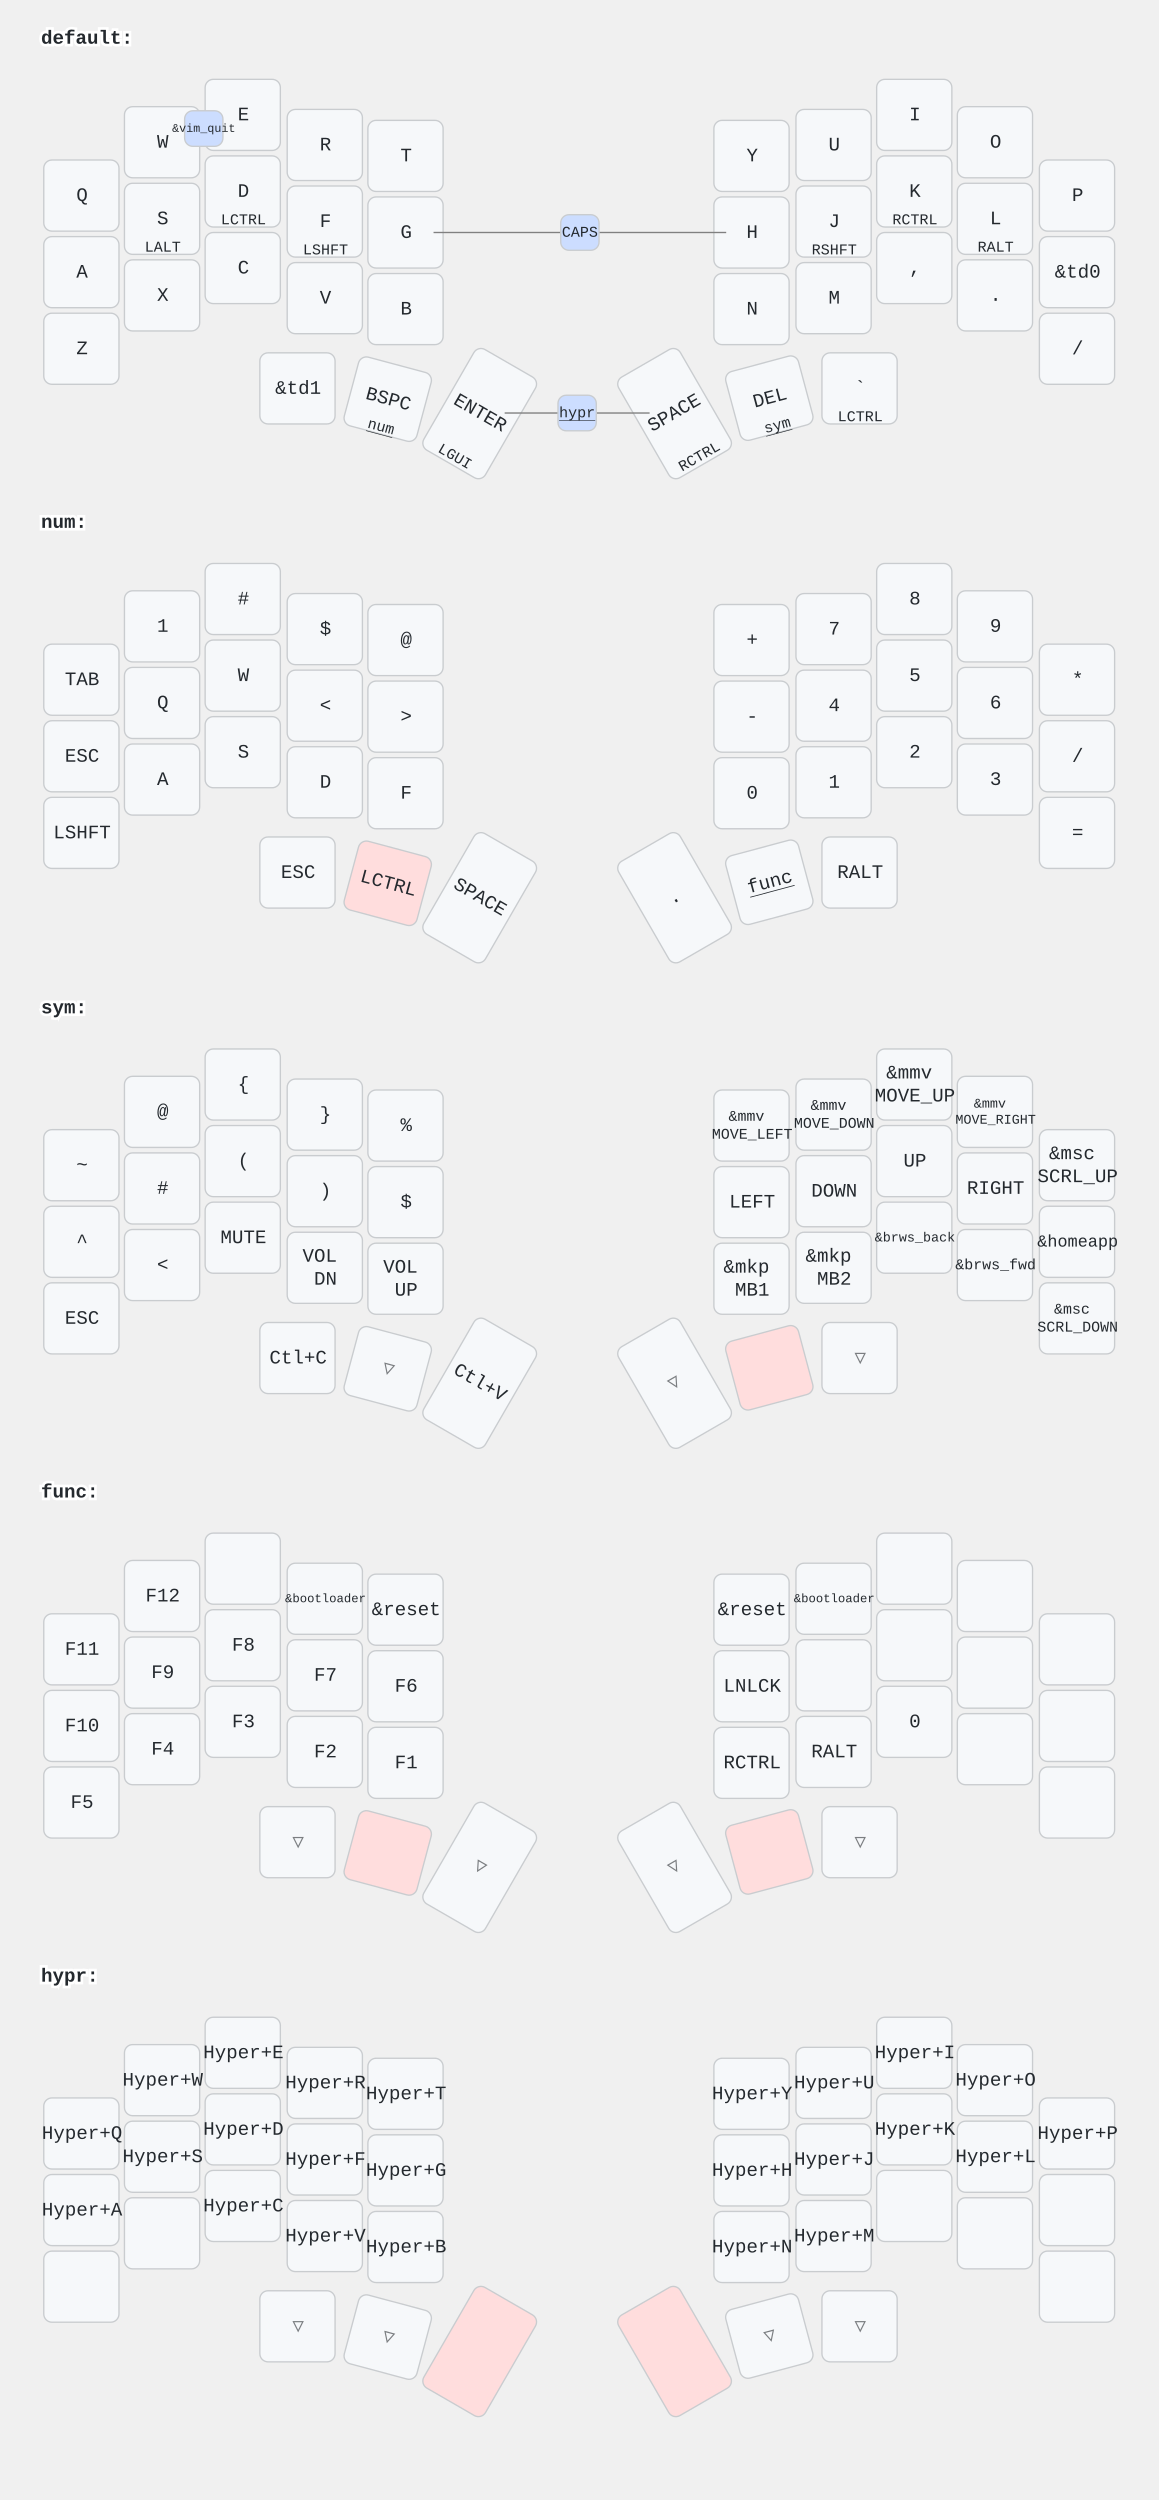
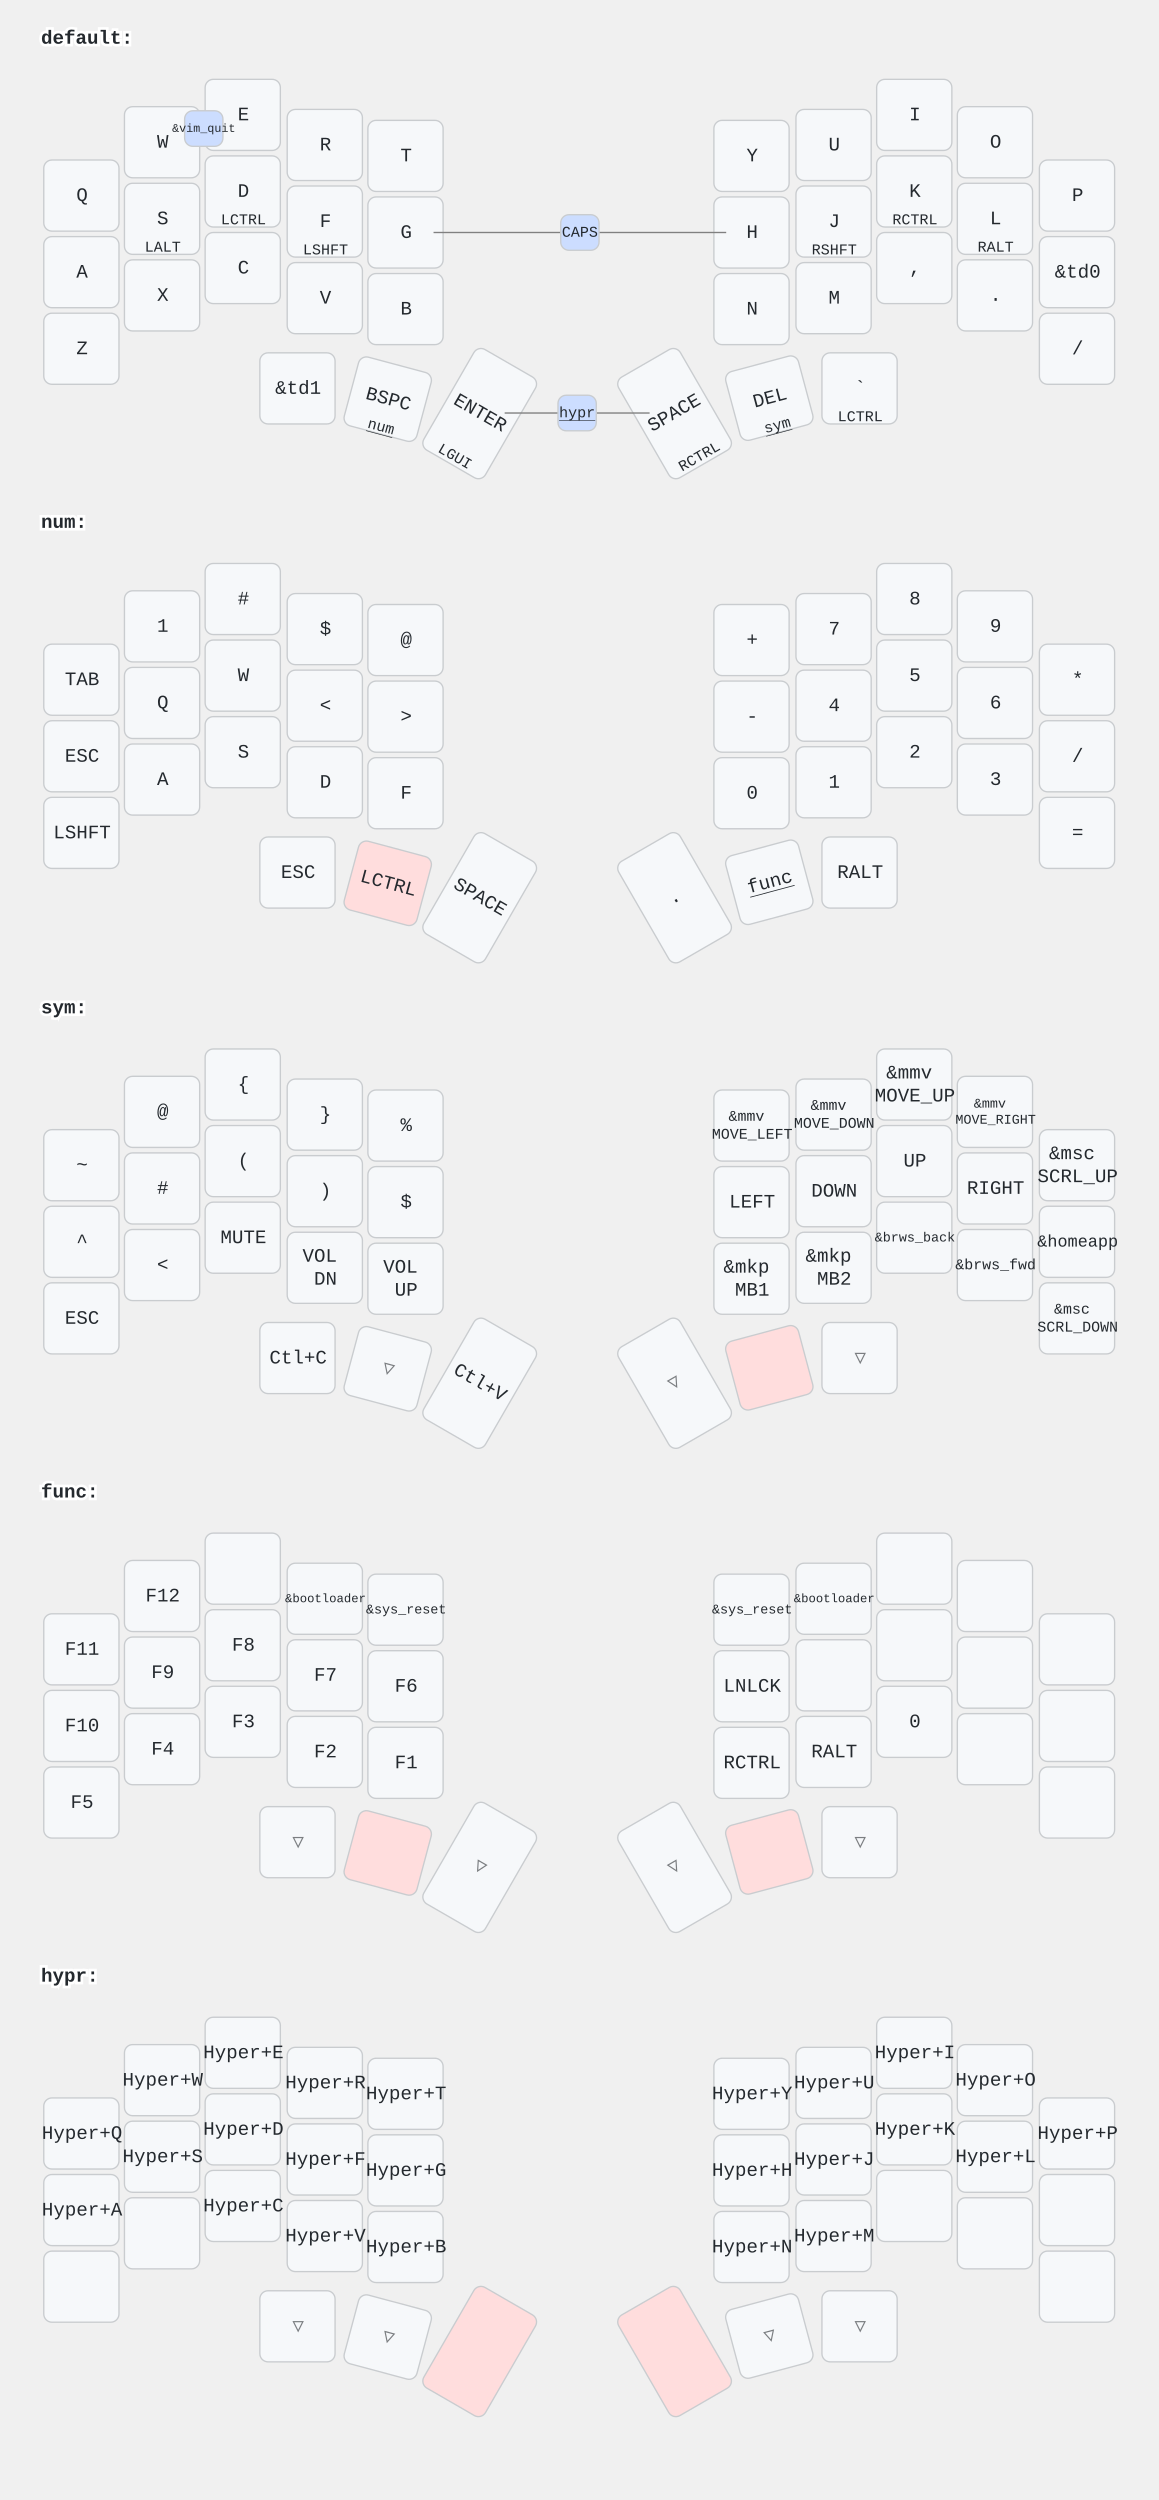
<svg xmlns="http://www.w3.org/2000/svg" width="847" height="1828" viewBox="0 0 847 1828" class="keymap">
  <style>/* inherit to force styles through use tags */
svg path {
    fill: inherit;
}

/* font and background color specifications */
svg.keymap {
    font-family: SFMono-Regular,Consolas,Liberation Mono,Menlo,monospace;
    font-size: 14px;
    font-kerning: normal;
    text-rendering: optimizeLegibility;
    fill: #24292e;
}

/* default key styling */
rect.key {
    fill: #f6f8fa;
}

rect.key, rect.combo {
    stroke: #c9cccf;
    stroke-width: 1;
}

/* default key side styling, only used is draw_key_sides is set */
rect.side {
    filter: brightness(90%);
}

/* color accent for combo boxes */
rect.combo, rect.combo-separate {
    fill: #cdf;
}

/* color accent for held keys */
rect.held, rect.combo.held {
    fill: #fdd;
}

/* color accent for ghost (optional) keys */
rect.ghost, rect.combo.ghost {
    stroke-dasharray: 4, 4;
    stroke-width: 2;
}

text {
    text-anchor: middle;
    dominant-baseline: middle;
}

/* styling for layer labels */
text.label {
    font-weight: bold;
    text-anchor: start;
    stroke: white;
    stroke-width: 4;
    paint-order: stroke;
}

/* styling for optional footer */
text.footer {
    text-anchor: end;
    dominant-baseline: auto;
    stroke: white;
    stroke-width: 4;
    paint-order: stroke;
}

/* styling for combo tap, and key non-tap label text */
text.combo, text.hold, text.shifted, text.left, text.right {
    font-size: 11px;
}

text.hold {
    text-anchor: middle;
    dominant-baseline: auto;
}

text.shifted {
    text-anchor: middle;
    dominant-baseline: hanging;
}

text.left {
    text-anchor: start;
}

text.right {
    text-anchor: end;
}

text.layer-activator {
    text-decoration: underline;
}

/* styling for hold/shifted label text in combo box */
text.combo.hold, text.combo.shifted, text.combo.left, text.combo.right {
    font-size: 8px;
}

/* lighter symbol for transparent keys */
text.trans {
    fill: #7b7e81;
}

/* styling for combo dendrons */
path.combo {
    stroke-width: 1;
    stroke: gray;
    fill: none;
}

/* Start Tabler Icons Cleanup */
/* cannot use height/width with glyphs */
.icon-tabler &gt; path {
    fill: inherit;
    stroke: inherit;
    stroke-width: 2;
}
/* hide tabler's default box */
.icon-tabler &gt; path[stroke="none"][fill="none"] {
    visibility: hidden;
}
/* End Tabler Icons Cleanup */
</style>
  <g transform="translate(30, 0)" class="layer-default">
    <text x="0" y="28" class="label" id="default">default:</text>
    <g transform="translate(0, 56)">
      <g transform="translate(30, 87)" class="key keypos-0">
        <rect rx="6" ry="6" x="-28" y="-26" width="55" height="52" class="key" />
        <text x="0" y="0" class="key tap">Q</text>
      </g>
      <g transform="translate(89, 48)" class="key keypos-1">
        <rect rx="6" ry="6" x="-28" y="-26" width="55" height="52" class="key" />
        <text x="0" y="0" class="key tap">W</text>
      </g>
      <g transform="translate(148, 28)" class="key keypos-2">
        <rect rx="6" ry="6" x="-28" y="-26" width="55" height="52" class="key" />
        <text x="0" y="0" class="key tap">E</text>
      </g>
      <g transform="translate(208, 50)" class="key keypos-3">
        <rect rx="6" ry="6" x="-28" y="-26" width="55" height="52" class="key" />
        <text x="0" y="0" class="key tap">R</text>
      </g>
      <g transform="translate(267, 58)" class="key keypos-4">
        <rect rx="6" ry="6" x="-28" y="-26" width="55" height="52" class="key" />
        <text x="0" y="0" class="key tap">T</text>
      </g>
      <g transform="translate(520, 58)" class="key keypos-5">
        <rect rx="6" ry="6" x="-28" y="-26" width="55" height="52" class="key" />
        <text x="0" y="0" class="key tap">Y</text>
      </g>
      <g transform="translate(580, 50)" class="key keypos-6">
        <rect rx="6" ry="6" x="-28" y="-26" width="55" height="52" class="key" />
        <text x="0" y="0" class="key tap">U</text>
      </g>
      <g transform="translate(639, 28)" class="key keypos-7">
        <rect rx="6" ry="6" x="-28" y="-26" width="55" height="52" class="key" />
        <text x="0" y="0" class="key tap">I</text>
      </g>
      <g transform="translate(698, 48)" class="key keypos-8">
        <rect rx="6" ry="6" x="-28" y="-26" width="55" height="52" class="key" />
        <text x="0" y="0" class="key tap">O</text>
      </g>
      <g transform="translate(758, 87)" class="key keypos-9">
        <rect rx="6" ry="6" x="-28" y="-26" width="55" height="52" class="key" />
        <text x="0" y="0" class="key tap">P</text>
      </g>
      <g transform="translate(30, 143)" class="key keypos-10">
        <rect rx="6" ry="6" x="-28" y="-26" width="55" height="52" class="key" />
        <text x="0" y="0" class="key tap">A</text>
      </g>
      <g transform="translate(89, 104)" class="key keypos-11">
        <rect rx="6" ry="6" x="-28" y="-26" width="55" height="52" class="key" />
        <text x="0" y="0" class="key tap">S</text>
        <text x="0" y="24" class="key hold">LALT</text>
      </g>
      <g transform="translate(148, 84)" class="key keypos-12">
        <rect rx="6" ry="6" x="-28" y="-26" width="55" height="52" class="key" />
        <text x="0" y="0" class="key tap">D</text>
        <text x="0" y="24" class="key hold">LCTRL</text>
      </g>
      <g transform="translate(208, 106)" class="key keypos-13">
        <rect rx="6" ry="6" x="-28" y="-26" width="55" height="52" class="key" />
        <text x="0" y="0" class="key tap">F</text>
        <text x="0" y="24" class="key hold">LSHFT</text>
      </g>
      <g transform="translate(267, 114)" class="key keypos-14">
        <rect rx="6" ry="6" x="-28" y="-26" width="55" height="52" class="key" />
        <text x="0" y="0" class="key tap">G</text>
      </g>
      <g transform="translate(520, 114)" class="key keypos-15">
        <rect rx="6" ry="6" x="-28" y="-26" width="55" height="52" class="key" />
        <text x="0" y="0" class="key tap">H</text>
      </g>
      <g transform="translate(580, 106)" class="key keypos-16">
        <rect rx="6" ry="6" x="-28" y="-26" width="55" height="52" class="key" />
        <text x="0" y="0" class="key tap">J</text>
        <text x="0" y="24" class="key hold">RSHFT</text>
      </g>
      <g transform="translate(639, 84)" class="key keypos-17">
        <rect rx="6" ry="6" x="-28" y="-26" width="55" height="52" class="key" />
        <text x="0" y="0" class="key tap">K</text>
        <text x="0" y="24" class="key hold">RCTRL</text>
      </g>
      <g transform="translate(698, 104)" class="key keypos-18">
        <rect rx="6" ry="6" x="-28" y="-26" width="55" height="52" class="key" />
        <text x="0" y="0" class="key tap">L</text>
        <text x="0" y="24" class="key hold">RALT</text>
      </g>
      <g transform="translate(758, 143)" class="key keypos-19">
        <rect rx="6" ry="6" x="-28" y="-26" width="55" height="52" class="key" />
        <text x="0" y="0" class="key tap">&amp;td0</text>
      </g>
      <g transform="translate(30, 199)" class="key keypos-20">
        <rect rx="6" ry="6" x="-28" y="-26" width="55" height="52" class="key" />
        <text x="0" y="0" class="key tap">Z</text>
      </g>
      <g transform="translate(89, 160)" class="key keypos-21">
        <rect rx="6" ry="6" x="-28" y="-26" width="55" height="52" class="key" />
        <text x="0" y="0" class="key tap">X</text>
      </g>
      <g transform="translate(148, 140)" class="key keypos-22">
        <rect rx="6" ry="6" x="-28" y="-26" width="55" height="52" class="key" />
        <text x="0" y="0" class="key tap">C</text>
      </g>
      <g transform="translate(208, 162)" class="key keypos-23">
        <rect rx="6" ry="6" x="-28" y="-26" width="55" height="52" class="key" />
        <text x="0" y="0" class="key tap">V</text>
      </g>
      <g transform="translate(267, 170)" class="key keypos-24">
        <rect rx="6" ry="6" x="-28" y="-26" width="55" height="52" class="key" />
        <text x="0" y="0" class="key tap">B</text>
      </g>
      <g transform="translate(520, 170)" class="key keypos-25">
        <rect rx="6" ry="6" x="-28" y="-26" width="55" height="52" class="key" />
        <text x="0" y="0" class="key tap">N</text>
      </g>
      <g transform="translate(580, 162)" class="key keypos-26">
        <rect rx="6" ry="6" x="-28" y="-26" width="55" height="52" class="key" />
        <text x="0" y="0" class="key tap">M</text>
      </g>
      <g transform="translate(639, 140)" class="key keypos-27">
        <rect rx="6" ry="6" x="-28" y="-26" width="55" height="52" class="key" />
        <text x="0" y="0" class="key tap">,</text>
      </g>
      <g transform="translate(698, 160)" class="key keypos-28">
        <rect rx="6" ry="6" x="-28" y="-26" width="55" height="52" class="key" />
        <text x="0" y="0" class="key tap">.</text>
      </g>
      <g transform="translate(758, 199)" class="key keypos-29">
        <rect rx="6" ry="6" x="-28" y="-26" width="55" height="52" class="key" />
        <text x="0" y="0" class="key tap">/</text>
      </g>
      <g transform="translate(188, 228)" class="key keypos-30">
        <rect rx="6" ry="6" x="-28" y="-26" width="55" height="52" class="key" />
        <text x="0" y="0" class="key tap">&amp;td1</text>
      </g>
      <g transform="translate(254, 236) rotate(15.0)" class="key keypos-31">
        <rect rx="6" ry="6" x="-28" y="-26" width="55" height="52" class="key" />
        <text x="0" y="0" class="key tap">BSPC</text>
        <a href="#num">
          <text x="0" y="24" class="key hold layer-activator">num</text>
        </a>
      </g>
      <g transform="translate(321, 246) rotate(30.0)" class="key keypos-32">
        <rect rx="6" ry="6" x="-26" y="-42" width="52" height="85" class="key" />
        <text x="0" y="0" class="key tap">ENTER</text>
        <text x="0" y="40" class="key hold">LGUI</text>
      </g>
      <g transform="translate(463, 246) rotate(-30.0)" class="key keypos-33">
        <rect rx="6" ry="6" x="-26" y="-42" width="52" height="85" class="key" />
        <text x="0" y="0" class="key tap">SPACE</text>
        <text x="0" y="40" class="key hold">RCTRL</text>
      </g>
      <g transform="translate(533, 235) rotate(-15.0)" class="key keypos-34">
        <rect rx="6" ry="6" x="-28" y="-26" width="55" height="52" class="key" />
        <text x="0" y="0" class="key tap">DEL</text>
        <a href="#sym">
          <text x="0" y="24" class="key hold layer-activator">sym</text>
        </a>
      </g>
      <g transform="translate(599, 228)" class="key keypos-35">
        <rect rx="6" ry="6" x="-28" y="-26" width="55" height="52" class="key" />
        <text x="0" y="0" class="key tap">`</text>
        <text x="0" y="24" class="key hold">LCTRL</text>
      </g>
      <g class="combo combopos-0">
        <rect rx="6" ry="6" x="105" y="25" width="28" height="26" class="combo" />
        <text x="119" y="38" class="combo tap">
          <tspan style="font-size: 78%">&amp;vim_quit</tspan>
        </text>
      </g>
      <g class="combo combopos-1">
        <path d="M392,246 l-53,0" class="combo" />
        <path d="M392,246 l53,0" class="combo" />
        <rect rx="6" ry="6" x="378" y="233" width="28" height="26" class="combo" />
        <a href="#hypr">
          <text x="392" y="246" class="combo tap layer-activator">hypr</text>
        </a>
      </g>
      <g class="combo combopos-2">
        <path d="M394,114 l-107,0" class="combo" />
        <path d="M394,114 l107,0" class="combo" />
        <rect rx="6" ry="6" x="380" y="101" width="28" height="26" class="combo" />
        <text x="394" y="114" class="combo tap">CAPS</text>
      </g>
    </g>
  </g>
  <g transform="translate(30, 354)" class="layer-num">
    <text x="0" y="28" class="label" id="num">num:</text>
    <g transform="translate(0, 56)">
      <g transform="translate(30, 87)" class="key keypos-0">
        <rect rx="6" ry="6" x="-28" y="-26" width="55" height="52" class="key" />
        <text x="0" y="0" class="key tap">TAB</text>
      </g>
      <g transform="translate(89, 48)" class="key keypos-1">
        <rect rx="6" ry="6" x="-28" y="-26" width="55" height="52" class="key" />
        <text x="0" y="0" class="key tap">1</text>
      </g>
      <g transform="translate(148, 28)" class="key keypos-2">
        <rect rx="6" ry="6" x="-28" y="-26" width="55" height="52" class="key" />
        <text x="0" y="0" class="key tap">#</text>
      </g>
      <g transform="translate(208, 50)" class="key keypos-3">
        <rect rx="6" ry="6" x="-28" y="-26" width="55" height="52" class="key" />
        <text x="0" y="0" class="key tap">$</text>
      </g>
      <g transform="translate(267, 58)" class="key keypos-4">
        <rect rx="6" ry="6" x="-28" y="-26" width="55" height="52" class="key" />
        <text x="0" y="0" class="key tap">@</text>
      </g>
      <g transform="translate(520, 58)" class="key keypos-5">
        <rect rx="6" ry="6" x="-28" y="-26" width="55" height="52" class="key" />
        <text x="0" y="0" class="key tap">+</text>
      </g>
      <g transform="translate(580, 50)" class="key keypos-6">
        <rect rx="6" ry="6" x="-28" y="-26" width="55" height="52" class="key" />
        <text x="0" y="0" class="key tap">7</text>
      </g>
      <g transform="translate(639, 28)" class="key keypos-7">
        <rect rx="6" ry="6" x="-28" y="-26" width="55" height="52" class="key" />
        <text x="0" y="0" class="key tap">8</text>
      </g>
      <g transform="translate(698, 48)" class="key keypos-8">
        <rect rx="6" ry="6" x="-28" y="-26" width="55" height="52" class="key" />
        <text x="0" y="0" class="key tap">9</text>
      </g>
      <g transform="translate(758, 87)" class="key keypos-9">
        <rect rx="6" ry="6" x="-28" y="-26" width="55" height="52" class="key" />
        <text x="0" y="0" class="key tap">*</text>
      </g>
      <g transform="translate(30, 143)" class="key keypos-10">
        <rect rx="6" ry="6" x="-28" y="-26" width="55" height="52" class="key" />
        <text x="0" y="0" class="key tap">ESC</text>
      </g>
      <g transform="translate(89, 104)" class="key keypos-11">
        <rect rx="6" ry="6" x="-28" y="-26" width="55" height="52" class="key" />
        <text x="0" y="0" class="key tap">Q</text>
      </g>
      <g transform="translate(148, 84)" class="key keypos-12">
        <rect rx="6" ry="6" x="-28" y="-26" width="55" height="52" class="key" />
        <text x="0" y="0" class="key tap">W</text>
      </g>
      <g transform="translate(208, 106)" class="key keypos-13">
        <rect rx="6" ry="6" x="-28" y="-26" width="55" height="52" class="key" />
        <text x="0" y="0" class="key tap">&lt;</text>
      </g>
      <g transform="translate(267, 114)" class="key keypos-14">
        <rect rx="6" ry="6" x="-28" y="-26" width="55" height="52" class="key" />
        <text x="0" y="0" class="key tap">&gt;</text>
      </g>
      <g transform="translate(520, 114)" class="key keypos-15">
        <rect rx="6" ry="6" x="-28" y="-26" width="55" height="52" class="key" />
        <text x="0" y="0" class="key tap">-</text>
      </g>
      <g transform="translate(580, 106)" class="key keypos-16">
        <rect rx="6" ry="6" x="-28" y="-26" width="55" height="52" class="key" />
        <text x="0" y="0" class="key tap">4</text>
      </g>
      <g transform="translate(639, 84)" class="key keypos-17">
        <rect rx="6" ry="6" x="-28" y="-26" width="55" height="52" class="key" />
        <text x="0" y="0" class="key tap">5</text>
      </g>
      <g transform="translate(698, 104)" class="key keypos-18">
        <rect rx="6" ry="6" x="-28" y="-26" width="55" height="52" class="key" />
        <text x="0" y="0" class="key tap">6</text>
      </g>
      <g transform="translate(758, 143)" class="key keypos-19">
        <rect rx="6" ry="6" x="-28" y="-26" width="55" height="52" class="key" />
        <text x="0" y="0" class="key tap">/</text>
      </g>
      <g transform="translate(30, 199)" class="key keypos-20">
        <rect rx="6" ry="6" x="-28" y="-26" width="55" height="52" class="key" />
        <text x="0" y="0" class="key tap">LSHFT</text>
      </g>
      <g transform="translate(89, 160)" class="key keypos-21">
        <rect rx="6" ry="6" x="-28" y="-26" width="55" height="52" class="key" />
        <text x="0" y="0" class="key tap">A</text>
      </g>
      <g transform="translate(148, 140)" class="key keypos-22">
        <rect rx="6" ry="6" x="-28" y="-26" width="55" height="52" class="key" />
        <text x="0" y="0" class="key tap">S</text>
      </g>
      <g transform="translate(208, 162)" class="key keypos-23">
        <rect rx="6" ry="6" x="-28" y="-26" width="55" height="52" class="key" />
        <text x="0" y="0" class="key tap">D</text>
      </g>
      <g transform="translate(267, 170)" class="key keypos-24">
        <rect rx="6" ry="6" x="-28" y="-26" width="55" height="52" class="key" />
        <text x="0" y="0" class="key tap">F</text>
      </g>
      <g transform="translate(520, 170)" class="key keypos-25">
        <rect rx="6" ry="6" x="-28" y="-26" width="55" height="52" class="key" />
        <text x="0" y="0" class="key tap">0</text>
      </g>
      <g transform="translate(580, 162)" class="key keypos-26">
        <rect rx="6" ry="6" x="-28" y="-26" width="55" height="52" class="key" />
        <text x="0" y="0" class="key tap">1</text>
      </g>
      <g transform="translate(639, 140)" class="key keypos-27">
        <rect rx="6" ry="6" x="-28" y="-26" width="55" height="52" class="key" />
        <text x="0" y="0" class="key tap">2</text>
      </g>
      <g transform="translate(698, 160)" class="key keypos-28">
        <rect rx="6" ry="6" x="-28" y="-26" width="55" height="52" class="key" />
        <text x="0" y="0" class="key tap">3</text>
      </g>
      <g transform="translate(758, 199)" class="key keypos-29">
        <rect rx="6" ry="6" x="-28" y="-26" width="55" height="52" class="key" />
        <text x="0" y="0" class="key tap">=</text>
      </g>
      <g transform="translate(188, 228)" class="key keypos-30">
        <rect rx="6" ry="6" x="-28" y="-26" width="55" height="52" class="key" />
        <text x="0" y="0" class="key tap">ESC</text>
      </g>
      <g transform="translate(254, 236) rotate(15.0)" class="key held keypos-31">
        <rect rx="6" ry="6" x="-28" y="-26" width="55" height="52" class="key held" />
        <text x="0" y="0" class="key held tap">LCTRL</text>
      </g>
      <g transform="translate(321, 246) rotate(30.0)" class="key keypos-32">
        <rect rx="6" ry="6" x="-26" y="-42" width="52" height="85" class="key" />
        <text x="0" y="0" class="key tap">SPACE</text>
      </g>
      <g transform="translate(463, 246) rotate(-30.0)" class="key keypos-33">
        <rect rx="6" ry="6" x="-26" y="-42" width="52" height="85" class="key" />
        <text x="0" y="0" class="key tap">.</text>
      </g>
      <g transform="translate(533, 235) rotate(-15.0)" class="key keypos-34">
        <rect rx="6" ry="6" x="-28" y="-26" width="55" height="52" class="key" />
        <a href="#func">
          <text x="0" y="0" class="key tap layer-activator">func</text>
        </a>
      </g>
      <g transform="translate(599, 228)" class="key keypos-35">
        <rect rx="6" ry="6" x="-28" y="-26" width="55" height="52" class="key" />
        <text x="0" y="0" class="key tap">RALT</text>
      </g>
    </g>
  </g>
  <g transform="translate(30, 709)" class="layer-sym">
    <text x="0" y="28" class="label" id="sym">sym:</text>
    <g transform="translate(0, 56)">
      <g transform="translate(30, 87)" class="key keypos-0">
        <rect rx="6" ry="6" x="-28" y="-26" width="55" height="52" class="key" />
        <text x="0" y="0" class="key tap">~</text>
      </g>
      <g transform="translate(89, 48)" class="key keypos-1">
        <rect rx="6" ry="6" x="-28" y="-26" width="55" height="52" class="key" />
        <text x="0" y="0" class="key tap">@</text>
      </g>
      <g transform="translate(148, 28)" class="key keypos-2">
        <rect rx="6" ry="6" x="-28" y="-26" width="55" height="52" class="key" />
        <text x="0" y="0" class="key tap">{</text>
      </g>
      <g transform="translate(208, 50)" class="key keypos-3">
        <rect rx="6" ry="6" x="-28" y="-26" width="55" height="52" class="key" />
        <text x="0" y="0" class="key tap">}</text>
      </g>
      <g transform="translate(267, 58)" class="key keypos-4">
        <rect rx="6" ry="6" x="-28" y="-26" width="55" height="52" class="key" />
        <text x="0" y="0" class="key tap">%</text>
      </g>
      <g transform="translate(520, 58)" class="key keypos-5">
        <rect rx="6" ry="6" x="-28" y="-26" width="55" height="52" class="key" />
        <text x="0" y="0" class="key tap">
          <tspan x="0" dy="-0.6em" style="font-size: 78%">&amp;mmv</tspan>
          <tspan x="0" dy="1.2em" style="font-size: 78%">MOVE_LEFT</tspan>
        </text>
      </g>
      <g transform="translate(580, 50)" class="key keypos-6">
        <rect rx="6" ry="6" x="-28" y="-26" width="55" height="52" class="key" />
        <text x="0" y="0" class="key tap">
          <tspan x="0" dy="-0.6em" style="font-size: 78%">&amp;mmv</tspan>
          <tspan x="0" dy="1.2em" style="font-size: 78%">MOVE_DOWN</tspan>
        </text>
      </g>
      <g transform="translate(639, 28)" class="key keypos-7">
        <rect rx="6" ry="6" x="-28" y="-26" width="55" height="52" class="key" />
        <text x="0" y="0" class="key tap">
          <tspan x="0" dy="-0.6em">&amp;mmv</tspan>
          <tspan x="0" dy="1.2em">MOVE_UP</tspan>
        </text>
      </g>
      <g transform="translate(698, 48)" class="key keypos-8">
        <rect rx="6" ry="6" x="-28" y="-26" width="55" height="52" class="key" />
        <text x="0" y="0" class="key tap">
          <tspan x="0" dy="-0.6em" style="font-size: 70%">&amp;mmv</tspan>
          <tspan x="0" dy="1.2em" style="font-size: 70%">MOVE_RIGHT</tspan>
        </text>
      </g>
      <g transform="translate(758, 87)" class="key keypos-9">
        <rect rx="6" ry="6" x="-28" y="-26" width="55" height="52" class="key" />
        <text x="0" y="0" class="key tap">
          <tspan x="0" dy="-0.6em">&amp;msc</tspan>
          <tspan x="0" dy="1.2em">SCRL_UP</tspan>
        </text>
      </g>
      <g transform="translate(30, 143)" class="key keypos-10">
        <rect rx="6" ry="6" x="-28" y="-26" width="55" height="52" class="key" />
        <text x="0" y="0" class="key tap">^</text>
      </g>
      <g transform="translate(89, 104)" class="key keypos-11">
        <rect rx="6" ry="6" x="-28" y="-26" width="55" height="52" class="key" />
        <text x="0" y="0" class="key tap">#</text>
      </g>
      <g transform="translate(148, 84)" class="key keypos-12">
        <rect rx="6" ry="6" x="-28" y="-26" width="55" height="52" class="key" />
        <text x="0" y="0" class="key tap">(</text>
      </g>
      <g transform="translate(208, 106)" class="key keypos-13">
        <rect rx="6" ry="6" x="-28" y="-26" width="55" height="52" class="key" />
        <text x="0" y="0" class="key tap">)</text>
      </g>
      <g transform="translate(267, 114)" class="key keypos-14">
        <rect rx="6" ry="6" x="-28" y="-26" width="55" height="52" class="key" />
        <text x="0" y="0" class="key tap">$</text>
      </g>
      <g transform="translate(520, 114)" class="key keypos-15">
        <rect rx="6" ry="6" x="-28" y="-26" width="55" height="52" class="key" />
        <text x="0" y="0" class="key tap">LEFT</text>
      </g>
      <g transform="translate(580, 106)" class="key keypos-16">
        <rect rx="6" ry="6" x="-28" y="-26" width="55" height="52" class="key" />
        <text x="0" y="0" class="key tap">DOWN</text>
      </g>
      <g transform="translate(639, 84)" class="key keypos-17">
        <rect rx="6" ry="6" x="-28" y="-26" width="55" height="52" class="key" />
        <text x="0" y="0" class="key tap">UP</text>
      </g>
      <g transform="translate(698, 104)" class="key keypos-18">
        <rect rx="6" ry="6" x="-28" y="-26" width="55" height="52" class="key" />
        <text x="0" y="0" class="key tap">RIGHT</text>
      </g>
      <g transform="translate(758, 143)" class="key keypos-19">
        <rect rx="6" ry="6" x="-28" y="-26" width="55" height="52" class="key" />
        <text x="0" y="0" class="key tap">
          <tspan style="font-size: 88%">&amp;homeapp</tspan>
        </text>
      </g>
      <g transform="translate(30, 199)" class="key keypos-20">
        <rect rx="6" ry="6" x="-28" y="-26" width="55" height="52" class="key" />
        <text x="0" y="0" class="key tap">ESC</text>
      </g>
      <g transform="translate(89, 160)" class="key keypos-21">
        <rect rx="6" ry="6" x="-28" y="-26" width="55" height="52" class="key" />
        <text x="0" y="0" class="key tap">&lt;</text>
      </g>
      <g transform="translate(148, 140)" class="key keypos-22">
        <rect rx="6" ry="6" x="-28" y="-26" width="55" height="52" class="key" />
        <text x="0" y="0" class="key tap">MUTE</text>
      </g>
      <g transform="translate(208, 162)" class="key keypos-23">
        <rect rx="6" ry="6" x="-28" y="-26" width="55" height="52" class="key" />
        <text x="0" y="0" class="key tap">
          <tspan x="0" dy="-0.6em">VOL</tspan>
          <tspan x="0" dy="1.2em">DN</tspan>
        </text>
      </g>
      <g transform="translate(267, 170)" class="key keypos-24">
        <rect rx="6" ry="6" x="-28" y="-26" width="55" height="52" class="key" />
        <text x="0" y="0" class="key tap">
          <tspan x="0" dy="-0.6em">VOL</tspan>
          <tspan x="0" dy="1.2em">UP</tspan>
        </text>
      </g>
      <g transform="translate(520, 170)" class="key keypos-25">
        <rect rx="6" ry="6" x="-28" y="-26" width="55" height="52" class="key" />
        <text x="0" y="0" class="key tap">
          <tspan x="0" dy="-0.6em">&amp;mkp</tspan>
          <tspan x="0" dy="1.2em">MB1</tspan>
        </text>
      </g>
      <g transform="translate(580, 162)" class="key keypos-26">
        <rect rx="6" ry="6" x="-28" y="-26" width="55" height="52" class="key" />
        <text x="0" y="0" class="key tap">
          <tspan x="0" dy="-0.6em">&amp;mkp</tspan>
          <tspan x="0" dy="1.2em">MB2</tspan>
        </text>
      </g>
      <g transform="translate(639, 140)" class="key keypos-27">
        <rect rx="6" ry="6" x="-28" y="-26" width="55" height="52" class="key" />
        <text x="0" y="0" class="key tap">
          <tspan style="font-size: 70%">&amp;brws_back</tspan>
        </text>
      </g>
      <g transform="translate(698, 160)" class="key keypos-28">
        <rect rx="6" ry="6" x="-28" y="-26" width="55" height="52" class="key" />
        <text x="0" y="0" class="key tap">
          <tspan style="font-size: 78%">&amp;brws_fwd</tspan>
        </text>
      </g>
      <g transform="translate(758, 199)" class="key keypos-29">
        <rect rx="6" ry="6" x="-28" y="-26" width="55" height="52" class="key" />
        <text x="0" y="0" class="key tap">
          <tspan x="0" dy="-0.6em" style="font-size: 78%">&amp;msc</tspan>
          <tspan x="0" dy="1.2em" style="font-size: 78%">SCRL_DOWN</tspan>
        </text>
      </g>
      <g transform="translate(188, 228)" class="key keypos-30">
        <rect rx="6" ry="6" x="-28" y="-26" width="55" height="52" class="key" />
        <text x="0" y="0" class="key tap">Ctl+C</text>
      </g>
      <g transform="translate(254, 236) rotate(15.0)" class="key trans keypos-31">
        <rect rx="6" ry="6" x="-28" y="-26" width="55" height="52" class="key trans" />
        <text x="0" y="0" class="key trans tap">▽</text>
      </g>
      <g transform="translate(321, 246) rotate(30.0)" class="key keypos-32">
        <rect rx="6" ry="6" x="-26" y="-42" width="52" height="85" class="key" />
        <text x="0" y="0" class="key tap">Ctl+V</text>
      </g>
      <g transform="translate(463, 246) rotate(-30.0)" class="key trans keypos-33">
        <rect rx="6" ry="6" x="-26" y="-42" width="52" height="85" class="key trans" />
        <text x="0" y="0" class="key trans tap">▽</text>
      </g>
      <g transform="translate(533, 235) rotate(-15.0)" class="key held keypos-34">
        <rect rx="6" ry="6" x="-28" y="-26" width="55" height="52" class="key held" />
      </g>
      <g transform="translate(599, 228)" class="key trans keypos-35">
        <rect rx="6" ry="6" x="-28" y="-26" width="55" height="52" class="key trans" />
        <text x="0" y="0" class="key trans tap">▽</text>
      </g>
    </g>
  </g>
  <g transform="translate(30, 1063)" class="layer-func">
    <text x="0" y="28" class="label" id="func">func:</text>
    <g transform="translate(0, 56)">
      <g transform="translate(30, 87)" class="key keypos-0">
        <rect rx="6" ry="6" x="-28" y="-26" width="55" height="52" class="key" />
        <text x="0" y="0" class="key tap">F11</text>
      </g>
      <g transform="translate(89, 48)" class="key keypos-1">
        <rect rx="6" ry="6" x="-28" y="-26" width="55" height="52" class="key" />
        <text x="0" y="0" class="key tap">F12</text>
      </g>
      <g transform="translate(148, 28)" class="key keypos-2">
        <rect rx="6" ry="6" x="-28" y="-26" width="55" height="52" class="key" />
      </g>
      <g transform="translate(208, 50)" class="key keypos-3">
        <rect rx="6" ry="6" x="-28" y="-26" width="55" height="52" class="key" />
        <text x="0" y="0" class="key tap">
          <tspan style="font-size: 64%">&amp;bootloader</tspan>
        </text>
      </g>
      <g transform="translate(267, 58)" class="key keypos-4">
        <rect rx="6" ry="6" x="-28" y="-26" width="55" height="52" class="key" />
-         <text x="0" y="0" class="key tap">&amp;reset</text>
+         <text x="0" y="0" class="key tap">
+           <tspan style="font-size: 70%">&amp;sys_reset</tspan>
+         </text>
      </g>
      <g transform="translate(520, 58)" class="key keypos-5">
        <rect rx="6" ry="6" x="-28" y="-26" width="55" height="52" class="key" />
-         <text x="0" y="0" class="key tap">&amp;reset</text>
+         <text x="0" y="0" class="key tap">
+           <tspan style="font-size: 70%">&amp;sys_reset</tspan>
+         </text>
      </g>
      <g transform="translate(580, 50)" class="key keypos-6">
        <rect rx="6" ry="6" x="-28" y="-26" width="55" height="52" class="key" />
        <text x="0" y="0" class="key tap">
          <tspan style="font-size: 64%">&amp;bootloader</tspan>
        </text>
      </g>
      <g transform="translate(639, 28)" class="key keypos-7">
        <rect rx="6" ry="6" x="-28" y="-26" width="55" height="52" class="key" />
      </g>
      <g transform="translate(698, 48)" class="key keypos-8">
        <rect rx="6" ry="6" x="-28" y="-26" width="55" height="52" class="key" />
      </g>
      <g transform="translate(758, 87)" class="key keypos-9">
        <rect rx="6" ry="6" x="-28" y="-26" width="55" height="52" class="key" />
      </g>
      <g transform="translate(30, 143)" class="key keypos-10">
        <rect rx="6" ry="6" x="-28" y="-26" width="55" height="52" class="key" />
        <text x="0" y="0" class="key tap">F10</text>
      </g>
      <g transform="translate(89, 104)" class="key keypos-11">
        <rect rx="6" ry="6" x="-28" y="-26" width="55" height="52" class="key" />
        <text x="0" y="0" class="key tap">F9</text>
      </g>
      <g transform="translate(148, 84)" class="key keypos-12">
        <rect rx="6" ry="6" x="-28" y="-26" width="55" height="52" class="key" />
        <text x="0" y="0" class="key tap">F8</text>
      </g>
      <g transform="translate(208, 106)" class="key keypos-13">
        <rect rx="6" ry="6" x="-28" y="-26" width="55" height="52" class="key" />
        <text x="0" y="0" class="key tap">F7</text>
      </g>
      <g transform="translate(267, 114)" class="key keypos-14">
        <rect rx="6" ry="6" x="-28" y="-26" width="55" height="52" class="key" />
        <text x="0" y="0" class="key tap">F6</text>
      </g>
      <g transform="translate(520, 114)" class="key keypos-15">
        <rect rx="6" ry="6" x="-28" y="-26" width="55" height="52" class="key" />
        <text x="0" y="0" class="key tap">LNLCK</text>
      </g>
      <g transform="translate(580, 106)" class="key keypos-16">
        <rect rx="6" ry="6" x="-28" y="-26" width="55" height="52" class="key" />
      </g>
      <g transform="translate(639, 84)" class="key keypos-17">
        <rect rx="6" ry="6" x="-28" y="-26" width="55" height="52" class="key" />
      </g>
      <g transform="translate(698, 104)" class="key keypos-18">
        <rect rx="6" ry="6" x="-28" y="-26" width="55" height="52" class="key" />
      </g>
      <g transform="translate(758, 143)" class="key keypos-19">
        <rect rx="6" ry="6" x="-28" y="-26" width="55" height="52" class="key" />
      </g>
      <g transform="translate(30, 199)" class="key keypos-20">
        <rect rx="6" ry="6" x="-28" y="-26" width="55" height="52" class="key" />
        <text x="0" y="0" class="key tap">F5</text>
      </g>
      <g transform="translate(89, 160)" class="key keypos-21">
        <rect rx="6" ry="6" x="-28" y="-26" width="55" height="52" class="key" />
        <text x="0" y="0" class="key tap">F4</text>
      </g>
      <g transform="translate(148, 140)" class="key keypos-22">
        <rect rx="6" ry="6" x="-28" y="-26" width="55" height="52" class="key" />
        <text x="0" y="0" class="key tap">F3</text>
      </g>
      <g transform="translate(208, 162)" class="key keypos-23">
        <rect rx="6" ry="6" x="-28" y="-26" width="55" height="52" class="key" />
        <text x="0" y="0" class="key tap">F2</text>
      </g>
      <g transform="translate(267, 170)" class="key keypos-24">
        <rect rx="6" ry="6" x="-28" y="-26" width="55" height="52" class="key" />
        <text x="0" y="0" class="key tap">F1</text>
      </g>
      <g transform="translate(520, 170)" class="key keypos-25">
        <rect rx="6" ry="6" x="-28" y="-26" width="55" height="52" class="key" />
        <text x="0" y="0" class="key tap">RCTRL</text>
      </g>
      <g transform="translate(580, 162)" class="key keypos-26">
        <rect rx="6" ry="6" x="-28" y="-26" width="55" height="52" class="key" />
        <text x="0" y="0" class="key tap">RALT</text>
      </g>
      <g transform="translate(639, 140)" class="key keypos-27">
        <rect rx="6" ry="6" x="-28" y="-26" width="55" height="52" class="key" />
        <text x="0" y="0" class="key tap">0</text>
      </g>
      <g transform="translate(698, 160)" class="key keypos-28">
        <rect rx="6" ry="6" x="-28" y="-26" width="55" height="52" class="key" />
      </g>
      <g transform="translate(758, 199)" class="key keypos-29">
        <rect rx="6" ry="6" x="-28" y="-26" width="55" height="52" class="key" />
      </g>
      <g transform="translate(188, 228)" class="key trans keypos-30">
        <rect rx="6" ry="6" x="-28" y="-26" width="55" height="52" class="key trans" />
        <text x="0" y="0" class="key trans tap">▽</text>
      </g>
      <g transform="translate(254, 236) rotate(15.0)" class="key held keypos-31">
        <rect rx="6" ry="6" x="-28" y="-26" width="55" height="52" class="key held" />
      </g>
      <g transform="translate(321, 246) rotate(30.0)" class="key trans keypos-32">
        <rect rx="6" ry="6" x="-26" y="-42" width="52" height="85" class="key trans" />
        <text x="0" y="0" class="key trans tap">▽</text>
      </g>
      <g transform="translate(463, 246) rotate(-30.0)" class="key trans keypos-33">
        <rect rx="6" ry="6" x="-26" y="-42" width="52" height="85" class="key trans" />
        <text x="0" y="0" class="key trans tap">▽</text>
      </g>
      <g transform="translate(533, 235) rotate(-15.0)" class="key held keypos-34">
        <rect rx="6" ry="6" x="-28" y="-26" width="55" height="52" class="key held" />
      </g>
      <g transform="translate(599, 228)" class="key trans keypos-35">
        <rect rx="6" ry="6" x="-28" y="-26" width="55" height="52" class="key trans" />
        <text x="0" y="0" class="key trans tap">▽</text>
      </g>
    </g>
  </g>
  <g transform="translate(30, 1417)" class="layer-hypr">
    <text x="0" y="28" class="label" id="hypr">hypr:</text>
    <g transform="translate(0, 56)">
      <g transform="translate(30, 87)" class="key keypos-0">
        <rect rx="6" ry="6" x="-28" y="-26" width="55" height="52" class="key" />
        <text x="0" y="0" class="key tap">Hyper+Q</text>
      </g>
      <g transform="translate(89, 48)" class="key keypos-1">
        <rect rx="6" ry="6" x="-28" y="-26" width="55" height="52" class="key" />
        <text x="0" y="0" class="key tap">Hyper+W</text>
      </g>
      <g transform="translate(148, 28)" class="key keypos-2">
        <rect rx="6" ry="6" x="-28" y="-26" width="55" height="52" class="key" />
        <text x="0" y="0" class="key tap">Hyper+E</text>
      </g>
      <g transform="translate(208, 50)" class="key keypos-3">
        <rect rx="6" ry="6" x="-28" y="-26" width="55" height="52" class="key" />
        <text x="0" y="0" class="key tap">Hyper+R</text>
      </g>
      <g transform="translate(267, 58)" class="key keypos-4">
        <rect rx="6" ry="6" x="-28" y="-26" width="55" height="52" class="key" />
        <text x="0" y="0" class="key tap">Hyper+T</text>
      </g>
      <g transform="translate(520, 58)" class="key keypos-5">
        <rect rx="6" ry="6" x="-28" y="-26" width="55" height="52" class="key" />
        <text x="0" y="0" class="key tap">Hyper+Y</text>
      </g>
      <g transform="translate(580, 50)" class="key keypos-6">
        <rect rx="6" ry="6" x="-28" y="-26" width="55" height="52" class="key" />
        <text x="0" y="0" class="key tap">Hyper+U</text>
      </g>
      <g transform="translate(639, 28)" class="key keypos-7">
        <rect rx="6" ry="6" x="-28" y="-26" width="55" height="52" class="key" />
        <text x="0" y="0" class="key tap">Hyper+I</text>
      </g>
      <g transform="translate(698, 48)" class="key keypos-8">
        <rect rx="6" ry="6" x="-28" y="-26" width="55" height="52" class="key" />
        <text x="0" y="0" class="key tap">Hyper+O</text>
      </g>
      <g transform="translate(758, 87)" class="key keypos-9">
        <rect rx="6" ry="6" x="-28" y="-26" width="55" height="52" class="key" />
        <text x="0" y="0" class="key tap">Hyper+P</text>
      </g>
      <g transform="translate(30, 143)" class="key keypos-10">
        <rect rx="6" ry="6" x="-28" y="-26" width="55" height="52" class="key" />
        <text x="0" y="0" class="key tap">Hyper+A</text>
      </g>
      <g transform="translate(89, 104)" class="key keypos-11">
        <rect rx="6" ry="6" x="-28" y="-26" width="55" height="52" class="key" />
        <text x="0" y="0" class="key tap">Hyper+S</text>
      </g>
      <g transform="translate(148, 84)" class="key keypos-12">
        <rect rx="6" ry="6" x="-28" y="-26" width="55" height="52" class="key" />
        <text x="0" y="0" class="key tap">Hyper+D</text>
      </g>
      <g transform="translate(208, 106)" class="key keypos-13">
        <rect rx="6" ry="6" x="-28" y="-26" width="55" height="52" class="key" />
        <text x="0" y="0" class="key tap">Hyper+F</text>
      </g>
      <g transform="translate(267, 114)" class="key keypos-14">
        <rect rx="6" ry="6" x="-28" y="-26" width="55" height="52" class="key" />
        <text x="0" y="0" class="key tap">Hyper+G</text>
      </g>
      <g transform="translate(520, 114)" class="key keypos-15">
        <rect rx="6" ry="6" x="-28" y="-26" width="55" height="52" class="key" />
        <text x="0" y="0" class="key tap">Hyper+H</text>
      </g>
      <g transform="translate(580, 106)" class="key keypos-16">
        <rect rx="6" ry="6" x="-28" y="-26" width="55" height="52" class="key" />
        <text x="0" y="0" class="key tap">Hyper+J</text>
      </g>
      <g transform="translate(639, 84)" class="key keypos-17">
        <rect rx="6" ry="6" x="-28" y="-26" width="55" height="52" class="key" />
        <text x="0" y="0" class="key tap">Hyper+K</text>
      </g>
      <g transform="translate(698, 104)" class="key keypos-18">
        <rect rx="6" ry="6" x="-28" y="-26" width="55" height="52" class="key" />
        <text x="0" y="0" class="key tap">Hyper+L</text>
      </g>
      <g transform="translate(758, 143)" class="key keypos-19">
        <rect rx="6" ry="6" x="-28" y="-26" width="55" height="52" class="key" />
      </g>
      <g transform="translate(30, 199)" class="key keypos-20">
        <rect rx="6" ry="6" x="-28" y="-26" width="55" height="52" class="key" />
      </g>
      <g transform="translate(89, 160)" class="key keypos-21">
        <rect rx="6" ry="6" x="-28" y="-26" width="55" height="52" class="key" />
      </g>
      <g transform="translate(148, 140)" class="key keypos-22">
        <rect rx="6" ry="6" x="-28" y="-26" width="55" height="52" class="key" />
        <text x="0" y="0" class="key tap">Hyper+C</text>
      </g>
      <g transform="translate(208, 162)" class="key keypos-23">
        <rect rx="6" ry="6" x="-28" y="-26" width="55" height="52" class="key" />
        <text x="0" y="0" class="key tap">Hyper+V</text>
      </g>
      <g transform="translate(267, 170)" class="key keypos-24">
        <rect rx="6" ry="6" x="-28" y="-26" width="55" height="52" class="key" />
        <text x="0" y="0" class="key tap">Hyper+B</text>
      </g>
      <g transform="translate(520, 170)" class="key keypos-25">
        <rect rx="6" ry="6" x="-28" y="-26" width="55" height="52" class="key" />
        <text x="0" y="0" class="key tap">Hyper+N</text>
      </g>
      <g transform="translate(580, 162)" class="key keypos-26">
        <rect rx="6" ry="6" x="-28" y="-26" width="55" height="52" class="key" />
        <text x="0" y="0" class="key tap">Hyper+M</text>
      </g>
      <g transform="translate(639, 140)" class="key keypos-27">
        <rect rx="6" ry="6" x="-28" y="-26" width="55" height="52" class="key" />
      </g>
      <g transform="translate(698, 160)" class="key keypos-28">
        <rect rx="6" ry="6" x="-28" y="-26" width="55" height="52" class="key" />
      </g>
      <g transform="translate(758, 199)" class="key keypos-29">
        <rect rx="6" ry="6" x="-28" y="-26" width="55" height="52" class="key" />
      </g>
      <g transform="translate(188, 228)" class="key trans keypos-30">
        <rect rx="6" ry="6" x="-28" y="-26" width="55" height="52" class="key trans" />
        <text x="0" y="0" class="key trans tap">▽</text>
      </g>
      <g transform="translate(254, 236) rotate(15.0)" class="key trans keypos-31">
        <rect rx="6" ry="6" x="-28" y="-26" width="55" height="52" class="key trans" />
        <text x="0" y="0" class="key trans tap">▽</text>
      </g>
      <g transform="translate(321, 246) rotate(30.0)" class="key held keypos-32">
        <rect rx="6" ry="6" x="-26" y="-42" width="52" height="85" class="key held" />
      </g>
      <g transform="translate(463, 246) rotate(-30.0)" class="key held keypos-33">
        <rect rx="6" ry="6" x="-26" y="-42" width="52" height="85" class="key held" />
      </g>
      <g transform="translate(533, 235) rotate(-15.0)" class="key trans keypos-34">
        <rect rx="6" ry="6" x="-28" y="-26" width="55" height="52" class="key trans" />
        <text x="0" y="0" class="key trans tap">▽</text>
      </g>
      <g transform="translate(599, 228)" class="key trans keypos-35">
        <rect rx="6" ry="6" x="-28" y="-26" width="55" height="52" class="key trans" />
        <text x="0" y="0" class="key trans tap">▽</text>
      </g>
    </g>
  </g>
</svg>
